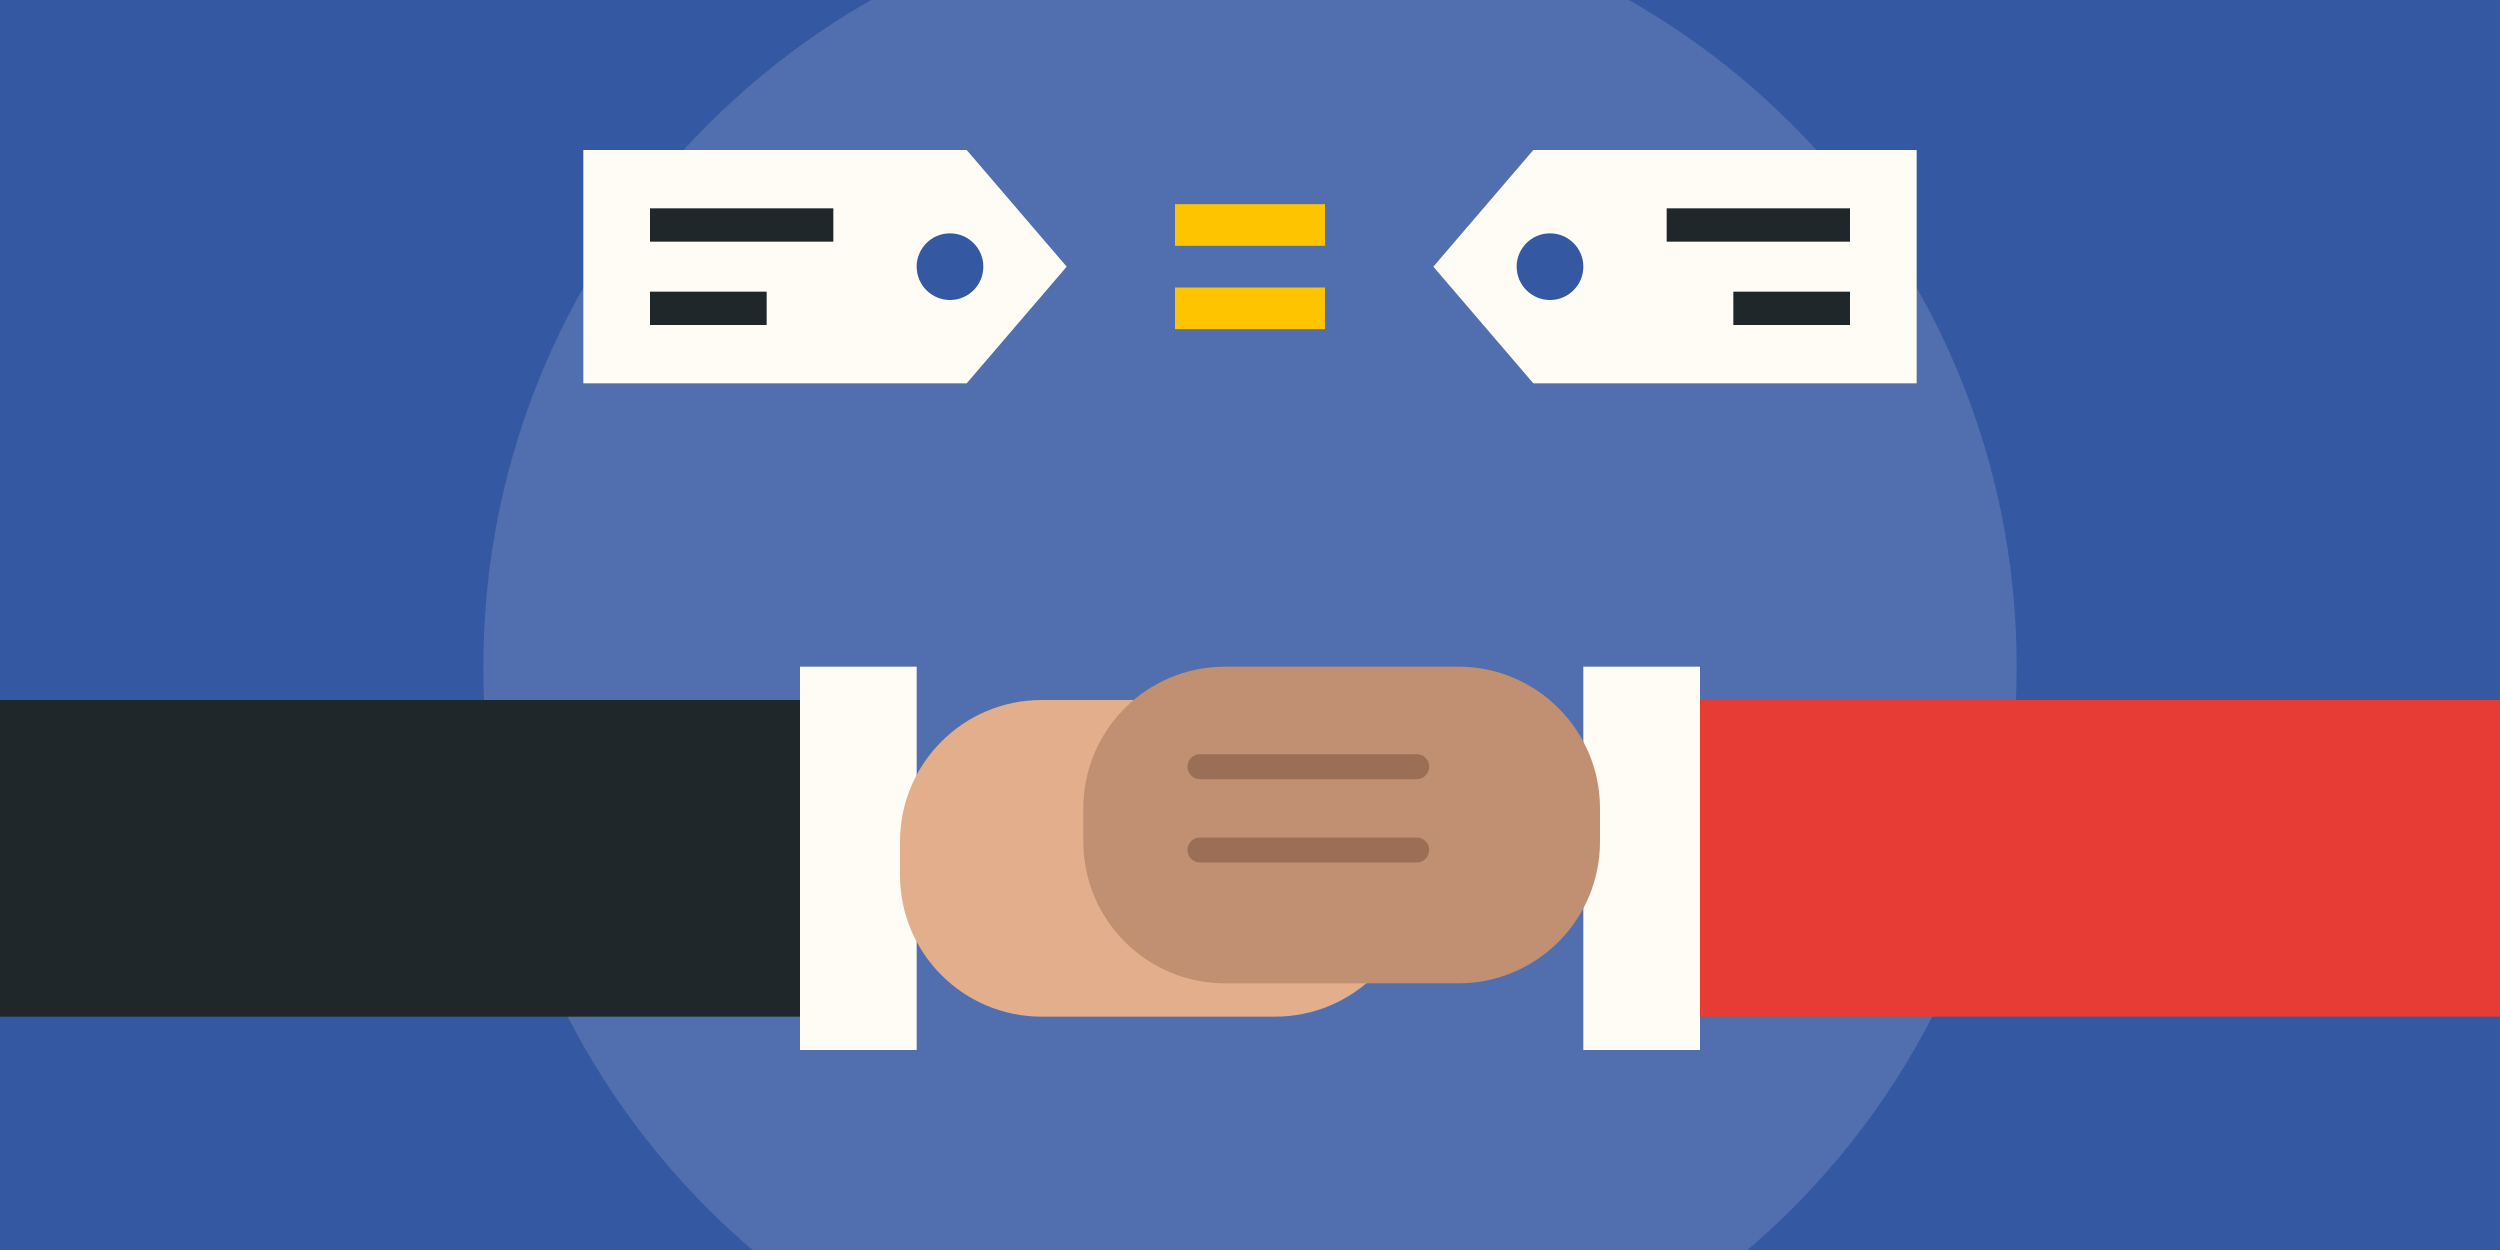
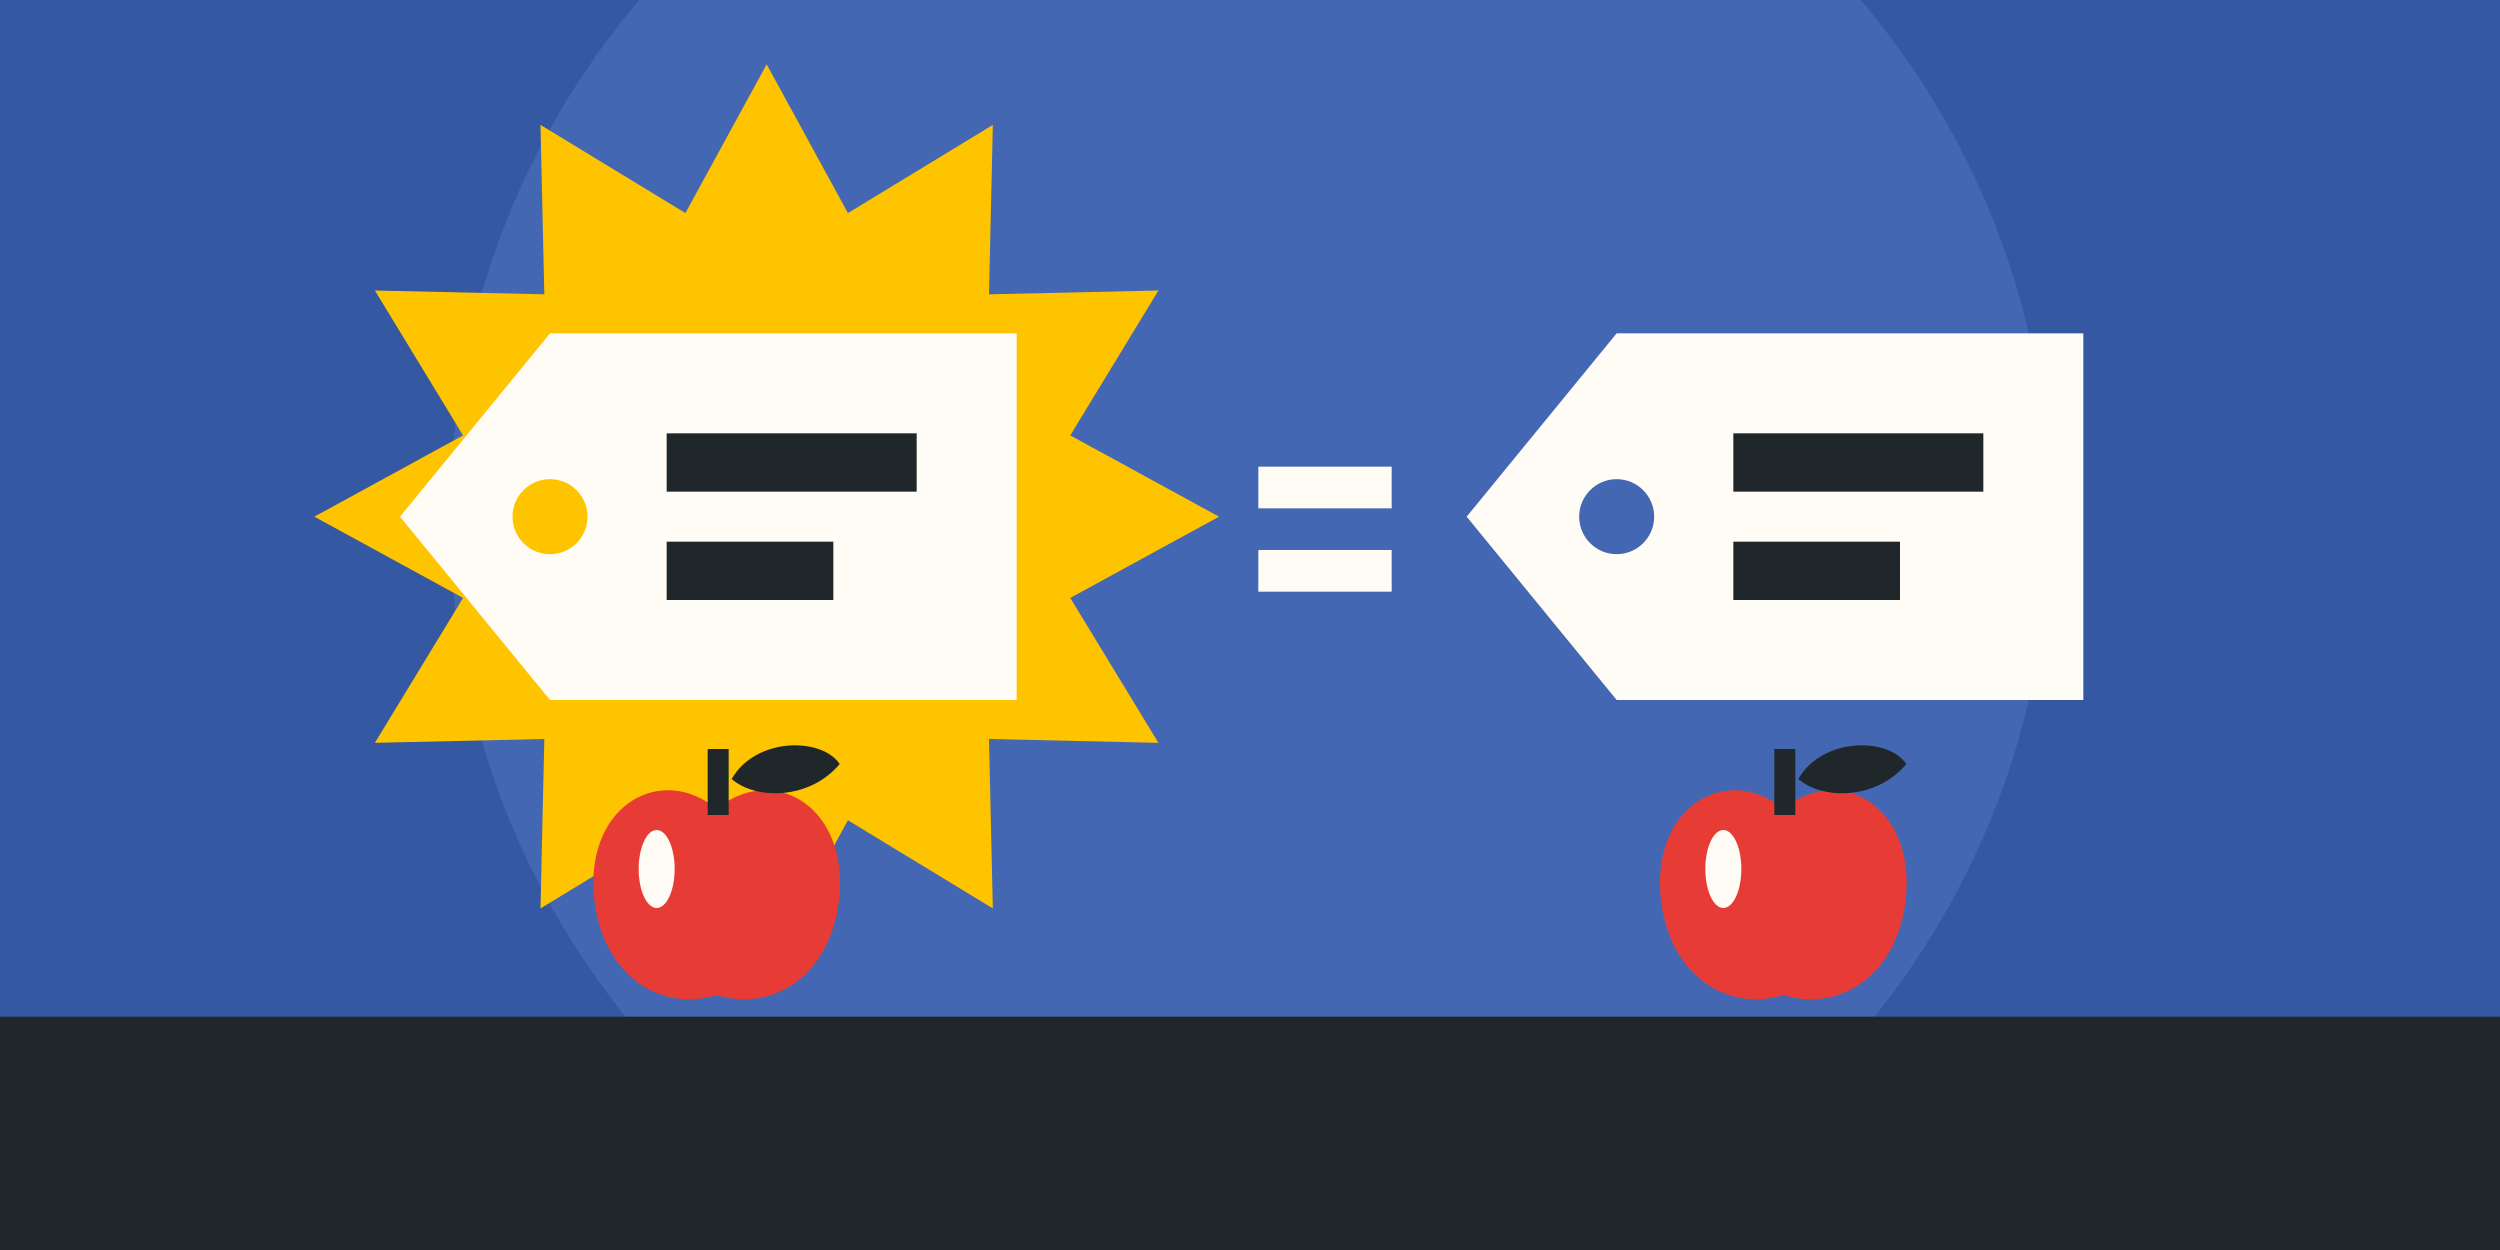
<svg xmlns="http://www.w3.org/2000/svg" viewBox="0 0 300 150">
  <rect width="300" height="150" fill="#3558a2" />
-   <circle cx="150" cy="80" r="92" fill="#fffcf5" opacity=".14" />
-   <path d="M70 18h46l12 14-12 14H70z" fill="#fffcf5" />
-   <circle cx="114" cy="32" r="4" fill="#3558a2" />
-   <path d="M230 18h-46l-12 14 12 14h46z" fill="#fffcf5" />
-   <circle cx="186" cy="32" r="4" fill="#3558a2" />
-   <path d="M141 27h18M141 37h18" stroke="#fec400" stroke-width="5" />
-   <path d="M78 27h22M78 37h14M200 27h22M208 37h14" stroke="#1f272a" stroke-width="4" />
-   <rect y="84" width="104" height="38" fill="#1f272a" />
-   <rect x="96" y="80" width="14" height="46" fill="#fffcf5" />
-   <rect x="196" y="84" width="104" height="38" fill="#e73c35" />
-   <rect x="190" y="80" width="14" height="46" fill="#fffcf5" />
-   <rect x="108" y="84" width="62" height="38" rx="17" fill="#e3ae8b" />
-   <rect x="130" y="80" width="62" height="38" rx="17" fill="#c19072" />
-   <path d="M144 92h26M144 102h26" stroke="#9a6f55" stroke-width="3" stroke-linecap="round" />
+   <circle cx="150" cy="62" r="96" fill="#4467b3" />
+   <rect y="122" width="300" height="28" fill="#1f272a" />
+   <g transform="translate(92 62) scale(.46) translate(-410 -100)">
+     <path d="M410 -18L431.2 20.8L469 -2.2L468 42L512.2 41L489.2 78.8L528 100L489.2 121.2L512.2 159L468 158L469 202.2L431.2 179.2L410 218L388.8 179.2L351 202.2L352 158L307.8 159L330.8 121.2L292 100L330.8 78.8L307.8 41L352 42L351 -2.2L388.8 20.8Z" fill="#fec400" />
+   </g>
+   <path d="M66 40h56v44H66L48 62z" fill="#fffcf5" />
+   <circle cx="66" cy="62" r="4.5" fill="#fec400" />
+   <path d="M80 52h30v7H80zM80 65h20v7H80z" fill="#1f272a" />
+   <path d="M194 40h56v44h-56l-18-22z" fill="#fffcf5" />
+   <circle cx="194" cy="62" r="4.5" fill="#4467b3" />
+   <path d="M208 52h30v7h-30zM208 65h20v7h-20z" fill="#1f272a" />
+   <path d="M151 56h16v5h-16zM151 66h16v5h-16z" fill="#fffcf5" />
+   <g transform="translate(68 87) scale(.36)">
+     <path d="M50 28C32 13 7 26 9 56C11 83 31 96 50 90C69 96 89 83 91 56C93 26 68 13 50 28Z" fill="#e73c35" />
+     <path d="M24 48a6 13 0 1 0 12 0a6 13 0 1 0-12 0Z" fill="#fffcf5" />
+     <path d="M47 8h7v22h-7Z" fill="#1f272a" />
+     <path d="M55 18C63 4 85 4 91 13C81 25 63 25 55 18Z" fill="#1f272a" />
+   </g>
+   <g transform="translate(196 87) scale(.36)">
+     <path d="M50 28C32 13 7 26 9 56C11 83 31 96 50 90C69 96 89 83 91 56C93 26 68 13 50 28Z" fill="#e73c35" />
+     <path d="M24 48a6 13 0 1 0 12 0a6 13 0 1 0-12 0Z" fill="#fffcf5" />
+     <path d="M47 8h7v22h-7Z" fill="#1f272a" />
+     <path d="M55 18C63 4 85 4 91 13C81 25 63 25 55 18Z" fill="#1f272a" />
+   </g>
</svg>
